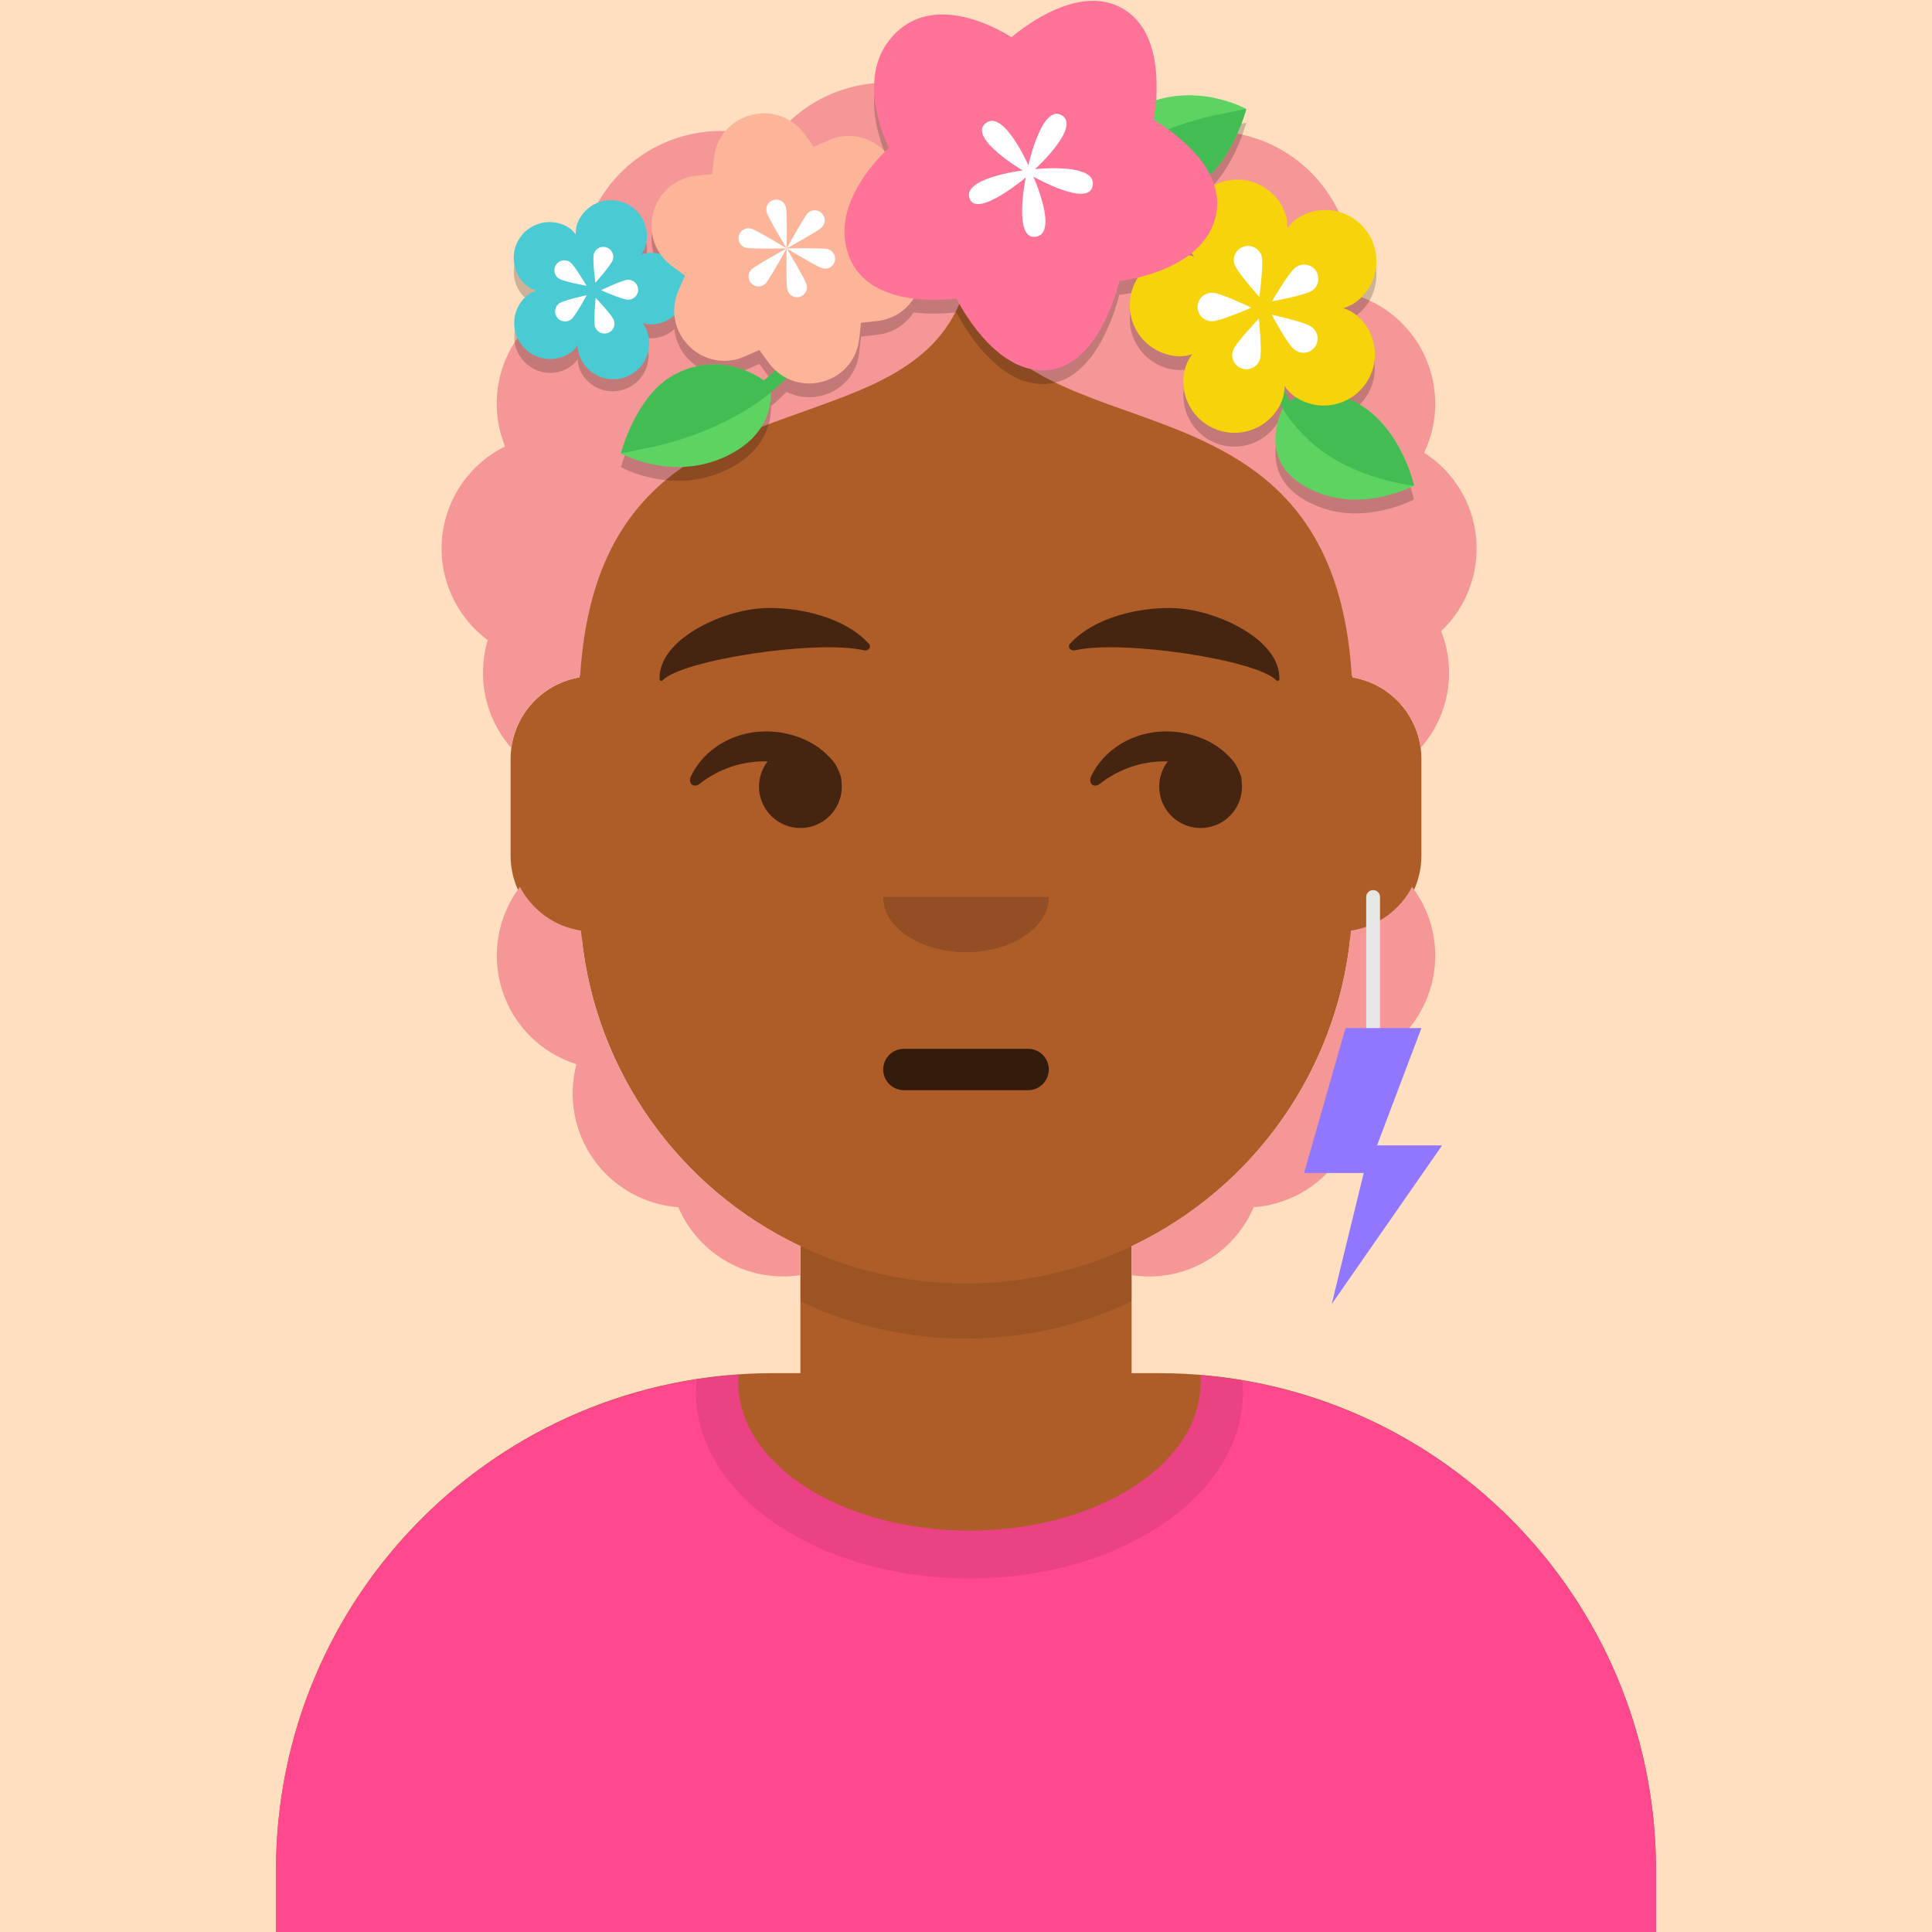
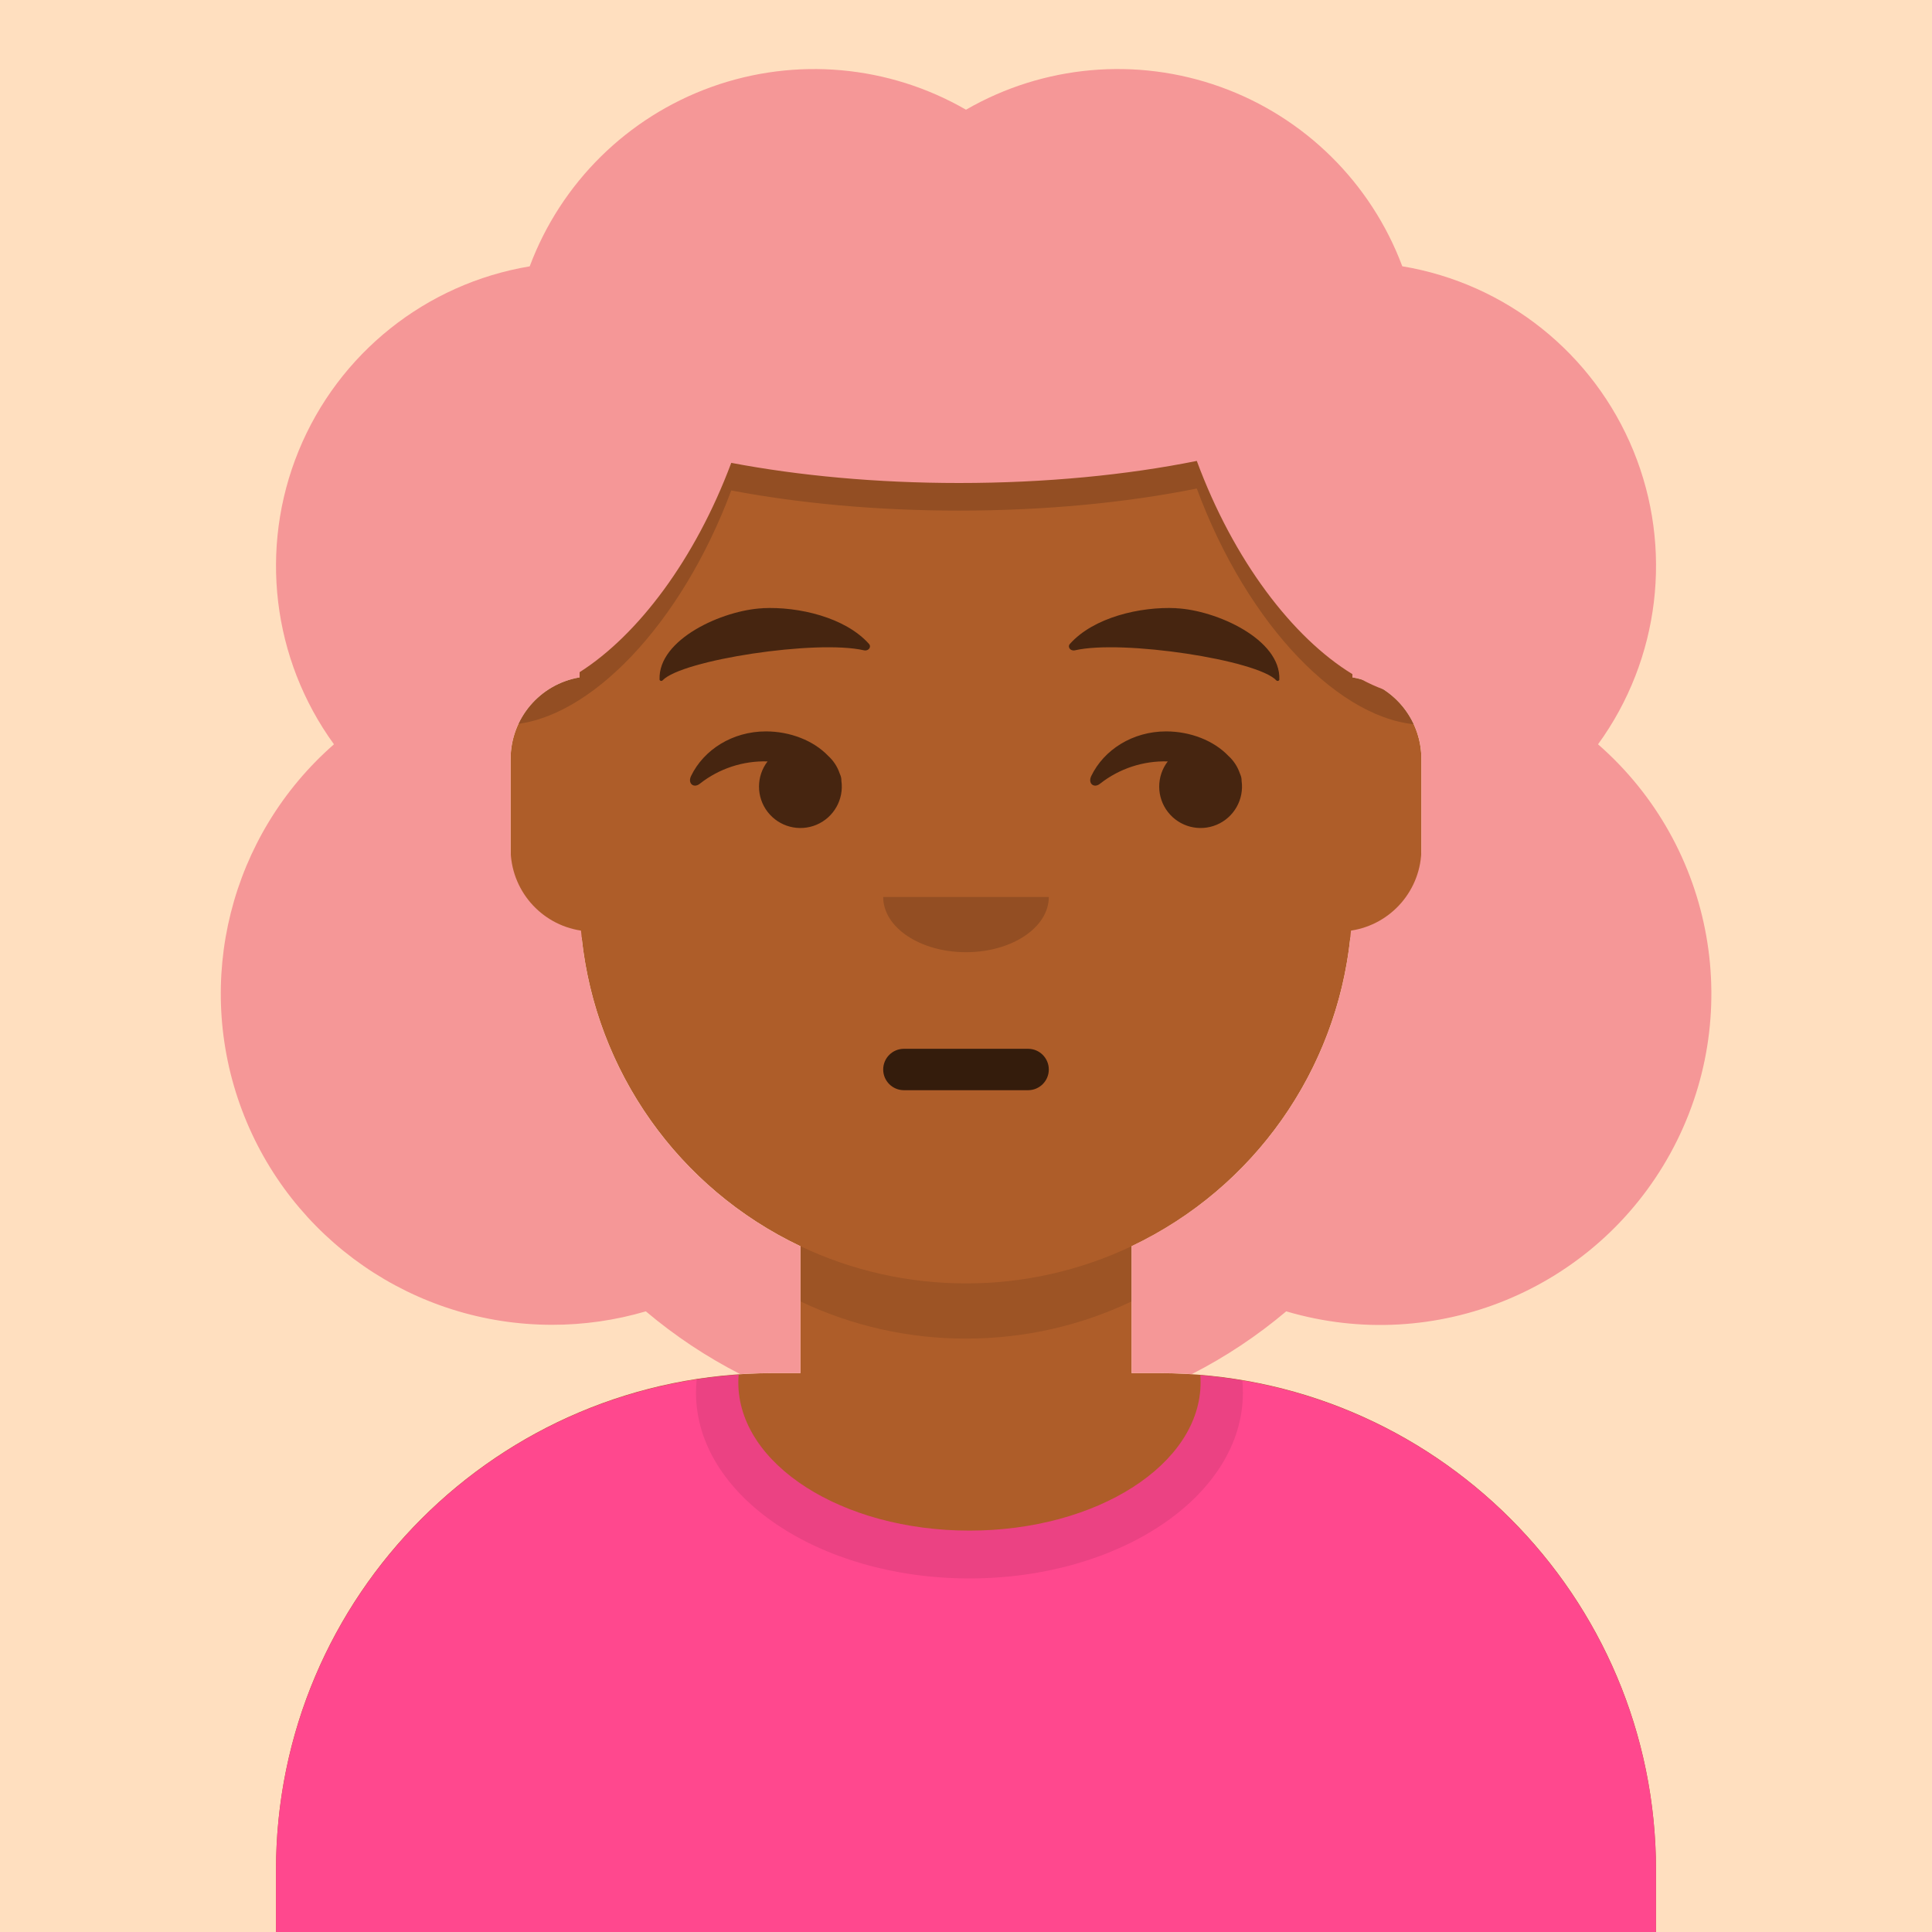
<svg xmlns="http://www.w3.org/2000/svg" viewBox="0 0 280 280" fill="none" shape-rendering="auto">
  <mask id="viewboxMask">
    <rect width="280" height="280" rx="0" ry="0" x="0" y="0" fill="#fff" />
  </mask>
  <g mask="url(#viewboxMask)">
    <rect fill="#ffdfbf" width="280" height="280" x="0" y="0" />
    <g transform="translate(8)">
      <path d="M132 36a56 56 0 0 0-56 56v6.17A12 12 0 0 0 66 110v14a12 12 0 0 0 10.3 11.88 56.04 56.04 0 0 0 31.7 44.73v18.4h-4a72 72 0 0 0-72 72v9h200v-9a72 72 0 0 0-72-72h-4v-18.39a56.04 56.04 0 0 0 31.7-44.73A12 12 0 0 0 198 124v-14a12 12 0 0 0-10-11.83V92a56 56 0 0 0-56-56Z" fill="#ae5d29" />
      <path d="M108 180.61v8a55.79 55.79 0 0 0 24 5.39c8.59 0 16.73-1.93 24-5.39v-8a55.79 55.79 0 0 1-24 5.39 55.79 55.79 0 0 1-24-5.39Z" fill="#000" fill-opacity=".1" />
      <g transform="translate(0 170)">
        <path d="M132.5 51.83c18.5 0 33.5-9.62 33.5-21.48 0-.36-.01-.7-.04-1.06A72 72 0 0 1 232 101.04V110H32v-8.95a72 72 0 0 1 67.05-71.83c-.03.37-.05.75-.05 1.13 0 11.86 15 21.48 33.5 21.48Z" fill="#ff488e" />
        <path d="M132.5 58.76c21.89 0 39.63-12.05 39.63-26.91 0-.6-.02-1.2-.08-1.8-2-.33-4.03-.59-6.1-.76.04.35.05.7.05 1.06 0 11.86-15 21.48-33.5 21.48S99 42.2 99 30.35c0-.38.02-.76.05-1.13-2.06.14-4.08.36-6.08.67-.07.65-.1 1.3-.1 1.96 0 14.86 17.74 26.91 39.63 26.91Z" fill="#000" fill-opacity=".08" />
      </g>
      <g transform="translate(78 134)">
        <rect x="42" y="18" width="24" height="6" rx="3" fill="#000" fill-opacity=".7" />
      </g>
      <g transform="translate(104 122)">
        <path fill-rule="evenodd" clip-rule="evenodd" d="M16 8c0 4.42 5.37 8 12 8s12-3.58 12-8" fill="#000" fill-opacity=".16" />
      </g>
      <g transform="translate(76 90)">
        <path d="M27 16c-4.84 0-9 2.65-10.84 6.45-.54 1.1.39 1.85 1.28 1.12a15.13 15.13 0 0 1 9.8-3.22 6 6 0 1 0 10.7 2.8 2 2 0 0 0-.12-.74l-.15-.38a6 6 0 0 0-1.64-2.48C33.9 17.32 30.5 16 27 16ZM85 16c-4.84 0-9 2.65-10.84 6.45-.54 1.1.39 1.85 1.28 1.12a15.13 15.13 0 0 1 9.8-3.22 6 6 0 1 0 10.7 2.8 2 2 0 0 0-.12-.74l-.15-.38a6 6 0 0 0-1.64-2.48C91.9 17.32 88.5 16 85 16Z" fill="#000" fill-opacity=".6" />
      </g>
      <g transform="translate(76 82)">
        <path d="M26.55 6.15c-5.8.27-15.2 4.49-14.96 10.34.01.18.3.27.43.12 2.76-2.96 22.32-5.95 29.2-4.36.64.14 1.12-.48.72-.93-3.43-3.85-10.2-5.43-15.4-5.18ZM86.45 6.15c5.8.27 15.2 4.49 14.96 10.34-.01.18-.3.27-.43.12-2.76-2.96-22.32-5.95-29.2-4.36-.64.14-1.12-.48-.72-.93 3.43-3.85 10.2-5.43 15.4-5.18Z" fill-rule="evenodd" clip-rule="evenodd" fill="#000" fill-opacity=".6" />
      </g>
      <g transform="translate(-1)">
-         <path d="M77 98.17v-.23l.08.06c1.7-27.45 17.84-33.2 32.51-38.41 10.53-3.75 20.3-7.22 23.4-18.25 3.12 11.03 12.89 14.5 23.42 18.25 14.67 5.22 30.82 10.96 32.5 38.41l.1-.06v.23a12 12 0 0 1 9.88 10.22 16.43 16.43 0 0 0 2.97-16.92 16.49 16.49 0 0 0-2.46-25.86 16.5 16.5 0 0 0-10.62-23.04 20.5 20.5 0 0 0-27.73-22.16A20.47 20.47 0 0 0 133 15.52a20.47 20.47 0 0 0-28.05 4.87 20.5 20.5 0 0 0-27.73 22.16A16.5 16.5 0 0 0 66.2 64.7a16.5 16.5 0 0 0-2.51 28.07 16.5 16.5 0 0 0 3.4 15.62A12 12 0 0 1 77 98.17ZM77.2 134.87c-3.85-.58-7.11-3-8.85-6.34a16.5 16.5 0 0 0 8.2 25.71 16.52 16.52 0 0 0 14.76 20.72A16.5 16.5 0 0 0 109 184.8v-4.2a56.03 56.03 0 0 1-31.8-45.74ZM157 180.61v4.2a16.5 16.5 0 0 0 17.69-9.85 16.5 16.5 0 0 0 14.76-20.71 16.5 16.5 0 0 0 8.2-25.72c-1.74 3.34-5 5.76-8.86 6.34A56.03 56.03 0 0 1 157 180.6Z" fill="#f59797" />
-         <path fill-rule="evenodd" clip-rule="evenodd" d="M170.12 28.36c-.4.12-.77.27-1.13.45-.17-.5-.38-1-.62-1.48 3.72-3.63 5.25-9.54 5.25-9.54s-1.16.2-3.1.64c-.27.04-3.78.6-8.24 2.31-.8-.58-1.54-1.04-2.1-1.38.52-2.93 1.68-12.56-4.46-16.11-6.1-3.54-13.8 2.2-16.12 4.14l-.7-.42c-3.07-1.77-10.77-5.35-16.05-.23-5.64 5.46-2.31 14-1.04 16.7l-.55.53a7.14 7.14 0 0 0-8.17-1.63l-2.13.93-1.38-1.88a7.24 7.24 0 0 0-8.29-2.54c-2.69.94-4.49 3.2-4.8 6.05l-.26 2.32-2.32.25a7.12 7.12 0 0 0-6.05 4.81 7.22 7.22 0 0 0 .83 6.53 4.2 4.2 0 0 0-2.74.06c.27-.4.48-.77.59-1.13a5.2 5.2 0 0 0-9.95-3.04c-.1.36-.15.8-.14 1.27-.3-.38-.59-.7-.9-.91a5.2 5.2 0 0 0-5.96 8.52c.3.21.7.38 1.16.53-.45.15-.84.34-1.14.56a5.17 5.17 0 0 0-1.02 7.29 5.16 5.16 0 0 0 7.28 1.02c.3-.22.58-.55.86-.93 0 .47.07.9.19 1.25a5.2 5.2 0 0 0 9.83-3.39 4.23 4.23 0 0 0-.62-1.1c.45.15.88.22 1.25.22a5.18 5.18 0 0 0 3.36-1.32 7.2 7.2 0 0 0 2.13 4.44 7.15 7.15 0 0 0 8.06 1.52l2.13-.93 1.38 1.88c.29.38.6.74.94 1.05-.52.51-1.06 1-1.64 1.44-.47-.3-1.12-.7-1.92-1.06a11.98 11.98 0 0 0-13.25 1.82C84.62 61.46 83 67.7 83 67.7s7.37 4.17 15.26.42c5.9-2.8 6.53-7.22 6.48-9.26.78-.64 1.54-1.33 2.26-2.07a7.27 7.27 0 0 0 5.72.36 7.12 7.12 0 0 0 4.8-6.05l.26-2.32 2.32-.26a7.11 7.11 0 0 0 5.3-3.24c2.57.32 4.97.13 6.2-.01.99 1.88 3.82 6.71 7.88 9.06a9.1 9.1 0 0 0 5.07 1.33c6.9-.36 9.92-10 10.67-12.92.64-.09 1.6-.24 2.71-.51a7.36 7.36 0 0 0 .15 8.25 7.4 7.4 0 0 0 5.93 3.16c.53 0 1.14-.1 1.78-.3-.4.55-.7 1.07-.88 1.58a7.4 7.4 0 0 0 13.65 5.65l.34.62c-.71 1.48-3.8 8.96 5.53 12.36 6.77 2.46 13.45-1.15 13.5-1.17 0 0-2.07-9.48-9.46-12.55a7.38 7.38 0 0 0 3.7-7.5 7.35 7.35 0 0 0-2.87-4.87 6.05 6.05 0 0 0-1.62-.8c.64-.21 1.21-.45 1.65-.76a7.4 7.4 0 0 0-8.5-12.12c-.43.3-.85.76-1.26 1.3 0-.68-.05-1.3-.2-1.81a7.35 7.35 0 0 0-3.6-4.37 7.36 7.36 0 0 0-5.65-.54Zm-4.08 10.84a8.2 8.2 0 0 0-.73-.22l.4-.3c.1.17.2.34.33.52Zm14.35 20.08.48.33c-.36.17-.67.35-.93.52-.33-.6-.6-1.15-.8-1.65.02-.17.03-.35.03-.53a6 6 0 0 0 1.22 1.33ZM92.2 42.12l-.12-.32.2.15-.08.17Z" fill="#000" fill-opacity=".2" />
-         <path d="M179.03 58.94s-4.98 8.83 5.4 12.6c6.8 2.48 13.5-1.16 13.5-1.16s-2.16-9.9-9.97-12.75c-6.1-2.22-8.93 1.3-8.93 1.3Z" fill="#5DD362" />
-         <path d="M197.93 70.38s-2.16-9.9-9.97-12.75c-4.07-1.48-6.7-.39-8.02.5-1.36-2.4-1.47-4.18-1.45-4.25.03-.3-.2-.53-.46-.63-.07-.02-.2-.07-.3-.03-.39.01-.67.37-.66.75 0 .23.35 4.54 4.63 8.83 6.05 6.6 16.23 7.58 16.23 7.58Z" fill="#42BC53" />
-         <path fill-rule="evenodd" clip-rule="evenodd" d="M166.22 27c5.28-3.06 7.4-11.2 7.4-11.2s-7.38-4.18-15.26-.43c-7.89 3.74-6.37 10.37-6.37 10.37s6.61 5.65 14.23 1.25Z" fill="#5DD362" />
-         <path fill-rule="evenodd" clip-rule="evenodd" d="M148 29.43c.05.08.1.17.24.2.42.34 1.09.3 1.42-.12a23.68 23.68 0 0 1 3.26-3.15c1.97 1.41 7.33 4.1 13.3.64 5.28-3.06 7.4-11.2 7.4-11.2s-1.16.2-3.1.63c-.54.07-14.38 2.3-22.36 11.87a.96.96 0 0 0-.16 1.13Z" fill="#42BC53" />
-         <path fill-rule="evenodd" clip-rule="evenodd" d="M90.4 54.5C85.1 57.55 83 65.7 83 65.7s7.37 4.17 15.26.42c7.88-3.74 6.36-10.37 6.36-10.37s-6.6-5.65-14.23-1.25Z" fill="#5DD362" />
-         <path fill-rule="evenodd" clip-rule="evenodd" d="M108.61 52.06c-.05-.08-.1-.17-.23-.2-.42-.34-1.1-.3-1.43.12a23.6 23.6 0 0 1-3.26 3.16c-1.97-1.41-7.32-4.1-13.3-.64-5.28 3.05-7.4 11.2-7.4 11.2s1.16-.2 3.1-.64c.54-.07 14.39-2.3 22.37-11.87.3-.3.35-.8.15-1.14Z" fill="#42BC53" />
-         <path d="M68.58 49.96a5.17 5.17 0 0 1 1.02-7.29c.3-.22.7-.4 1.14-.56a4.26 4.26 0 0 1-1.16-.53 5.2 5.2 0 0 1 5.96-8.52c.31.21.6.53.9.91 0-.47.03-.9.14-1.27a5.16 5.16 0 0 1 6.5-3.45 5.2 5.2 0 0 1 3.45 6.5c-.11.35-.32.73-.59 1.12.45-.15.87-.24 1.25-.25a5.2 5.2 0 0 1 .18 10.4c-.37 0-.8-.07-1.25-.2.28.37.5.74.62 1.1a5.2 5.2 0 1 1-9.83 3.38 4.23 4.23 0 0 1-.2-1.25c-.27.38-.55.7-.85.93a5.17 5.17 0 0 1-7.28-1.02Z" fill="#4ACAD3" />
-         <path fill-rule="evenodd" clip-rule="evenodd" d="M81.82 37.64a1.44 1.44 0 1 0-2.76-.84c-.23.76.23 4.18.23 4.18s2.3-2.58 2.53-3.34Zm2.24 5.8a1.44 1.44 0 1 0-.05-2.9c-.8.02-3.9 1.52-3.9 1.52s3.16 1.4 3.95 1.38Zm-6.05-2.02s-1.74-2.98-2.4-3.44a1.44 1.44 0 1 0-1.65 2.37c.65.45 4.05 1.07 4.05 1.07Zm3.07 6.84a1.44 1.44 0 0 0 .9-1.84c-.26-.75-2.65-3.25-2.65-3.25s-.35 3.44-.09 4.2a1.44 1.44 0 0 0 1.84.89Zm-5.32-1.96c.64-.48 2.27-3.52 2.27-3.52s-3.37.73-4 1.2a1.44 1.44 0 1 0 1.73 2.32Z" fill="#fff" />
-         <path d="m117.53 49.1.25-2.32 2.32-.26a7.12 7.12 0 0 0 6.05-4.8 7.23 7.23 0 0 0-2.55-8.29l-1.87-1.38.93-2.13c1.23-2.8.65-5.9-1.52-8.06a7.14 7.14 0 0 0-8.06-1.52l-2.13.93-1.38-1.88a7.24 7.24 0 0 0-8.29-2.54c-2.69.94-4.49 3.2-4.8 6.05l-.26 2.32-2.32.25a7.12 7.12 0 0 0-6.05 4.81 7.2 7.2 0 0 0 1.67 7.53c.27.27.56.52.87.76l1.88 1.38-.93 2.13a7.15 7.15 0 0 0 1.52 8.06 7.15 7.15 0 0 0 8.06 1.52l2.13-.93 1.38 1.88a7.23 7.23 0 0 0 8.29 2.54 7.12 7.12 0 0 0 4.8-6.05Z" fill="#FDB599" />
-         <path fill-rule="evenodd" clip-rule="evenodd" d="M109.88 41.2a1.44 1.44 0 1 1-2.78.74c-.2-.77-.1-5.94-.1-5.94s-2.5 4.53-3.06 5.1a1.44 1.44 0 0 1-2.03-2.05c.56-.56 5.1-3.05 5.1-3.05s-5.17.1-5.94-.1a1.44 1.44 0 0 1 .75-2.78c.77.2 5.19 2.88 5.19 2.88s-2.68-4.42-2.88-5.2a1.44 1.44 0 1 1 2.78-.74c.2.77.1 5.94.1 5.94s2.5-4.53 3.05-5.1a1.44 1.44 0 0 1 2.04 2.05c-.56.56-5.1 3.05-5.1 3.05s5.17-.1 5.94.1a1.44 1.44 0 1 1-.75 2.78C111.42 38.68 107 36 107 36s2.67 4.42 2.88 5.2Z" fill="#fff" />
-         <path d="M190.76 55.82a7.36 7.36 0 0 0-1.46-10.36 6.06 6.06 0 0 0-1.62-.8c.64-.21 1.21-.45 1.65-.76a7.4 7.4 0 0 0-8.5-12.12c-.43.3-.85.75-1.26 1.3 0-.68-.05-1.3-.2-1.81a7.35 7.35 0 0 0-3.6-4.37 7.4 7.4 0 0 0-10.55 8.7c.15.5.44 1.04.82 1.6a6 6 0 0 0-1.77-.36 7.4 7.4 0 0 0-.26 14.8c.53 0 1.14-.1 1.78-.3-.4.55-.7 1.07-.88 1.58a7.4 7.4 0 0 0 14 4.81 6 6 0 0 0 .26-1.78c.4.55.8 1 1.22 1.33a7.35 7.35 0 0 0 5.49 1.42 7.35 7.35 0 0 0 4.88-2.88Z" fill="#F7D30C" />
-         <path fill-rule="evenodd" clip-rule="evenodd" d="M171.9 38.3a2.05 2.05 0 1 1 3.94-1.2c.33 1.08-.33 5.94-.33 5.94s-3.27-3.66-3.6-4.74Zm-3.18 8.25a2.06 2.06 0 1 1 .07-4.11c1.13.02 5.56 2.15 5.56 2.15s-4.5 1.97-5.63 1.96Zm8.62-2.88s2.47-4.24 3.4-4.89a2.06 2.06 0 1 1 2.36 3.37c-.93.65-5.76 1.52-5.76 1.52Zm-4.38 9.73a2.06 2.06 0 0 1-1.27-2.6c.37-1.08 3.76-4.63 3.76-4.63s.5 4.89.13 5.96a2.06 2.06 0 0 1-2.62 1.27Zm7.57-2.79c-.9-.68-3.23-5-3.23-5s4.8 1.04 5.7 1.72a2.06 2.06 0 1 1-2.47 3.28Z" fill="#fff" />
-         <path d="M169.14 31.55c1.82-6.99-6-12.42-8.95-14.19.5-2.93 1.67-12.56-4.47-16.11-6.1-3.54-13.8 2.2-16.12 4.14l-.7-.42c-3.07-1.77-10.77-5.35-16.05-.23-5.64 5.46-2.31 14-1.04 16.7-2.15 2-8.38 8.59-5.81 15.58a8.55 8.55 0 0 0 3.88 4.54c4.03 2.34 9.6 1.96 11.72 1.7 1 1.89 3.83 6.72 7.89 9.07a9.1 9.1 0 0 0 5.07 1.33c6.9-.36 9.92-10 10.67-12.92 2.86-.4 12.09-2.2 13.92-9.2Z" fill="#FF7398" />
-         <path fill-rule="evenodd" clip-rule="evenodd" d="M142.76 25.6s3.69 8.2.36 8.71c-3.34.52-1.46-8.59-1.46-8.59s-7.11 6-8.15 3.03c-1.04-2.98 7.7-4.05 7.7-4.05s-7.98-4.7-5.38-6.83c2.59-2.15 6.21 6.09 6.21 6.09s1.94-8.92 4.82-7.26c2.88 1.67-3.86 7.82-3.86 7.82s8.88-1 8.37 2.35c-.5 3.34-8.6-1.27-8.6-1.27Z" fill="#fff" />
-         <rect x="191" y="129" width="2" height="39" rx="1" fill="#E6E6E6" />
-         <path d="M202 166h-9.43l6.43-17h-11l-6 21h8.64L186 189l16-23Z" fill="#9177FF" />
+         <path d="M67 105.02c11.38-.72 24.68-14.4 31.98-33.94C108.78 72.94 120.04 74 132 74c12.55 0 24.31-1.16 34.45-3.2 7.38 19.96 21.01 33.87 32.55 34.24V88a66 66 0 0 0-38-59.78A183.64 183.64 0 0 0 132 26c-9.2 0-17.99.63-26.02 1.76A66.01 66.01 0 0 0 67 88v17.02Z" fill="#000" fill-opacity=".16" />
+         <path d="M73 192a48 48 0 0 0 13.6-1.95 72.08 72.08 0 0 0 13.68 9.1c1.56-.1 3.13-.15 4.72-.15h4v-18.39a56.03 56.03 0 0 1-31.8-45.74A12 12 0 0 1 67 123v-13a12 12 0 0 1 10-11.83v-.75c8.46-5.38 16.75-16.36 21.98-30.34C108.78 68.94 120.04 70 132 70c12.55 0 24.31-1.16 34.45-3.2C171.76 81.17 180.32 92.4 189 97.7v.46c.44.07.87.17 1.29.29a24.4 24.4 0 0 0 3.23 1.47A11.99 11.99 0 0 1 199 110v13a12 12 0 0 1-10.2 11.87A56.03 56.03 0 0 1 157 180.6V199h4c1.59 0 3.16.05 4.72.15a72.08 72.08 0 0 0 13.69-9.1 48 48 0 0 0 45.19-82.18 44.01 44.01 0 0 0-28.37-69.28A44.02 44.02 0 0 0 133 15.9a44.02 44.02 0 0 0-63.23 22.7 44.01 44.01 0 0 0-28.37 69.27A48 48 0 0 0 73 192Z" fill="#f59797" />
      </g>
      <g transform="translate(49 72)" />
      <g transform="translate(62 42)" />
    </g>
  </g>
</svg>
